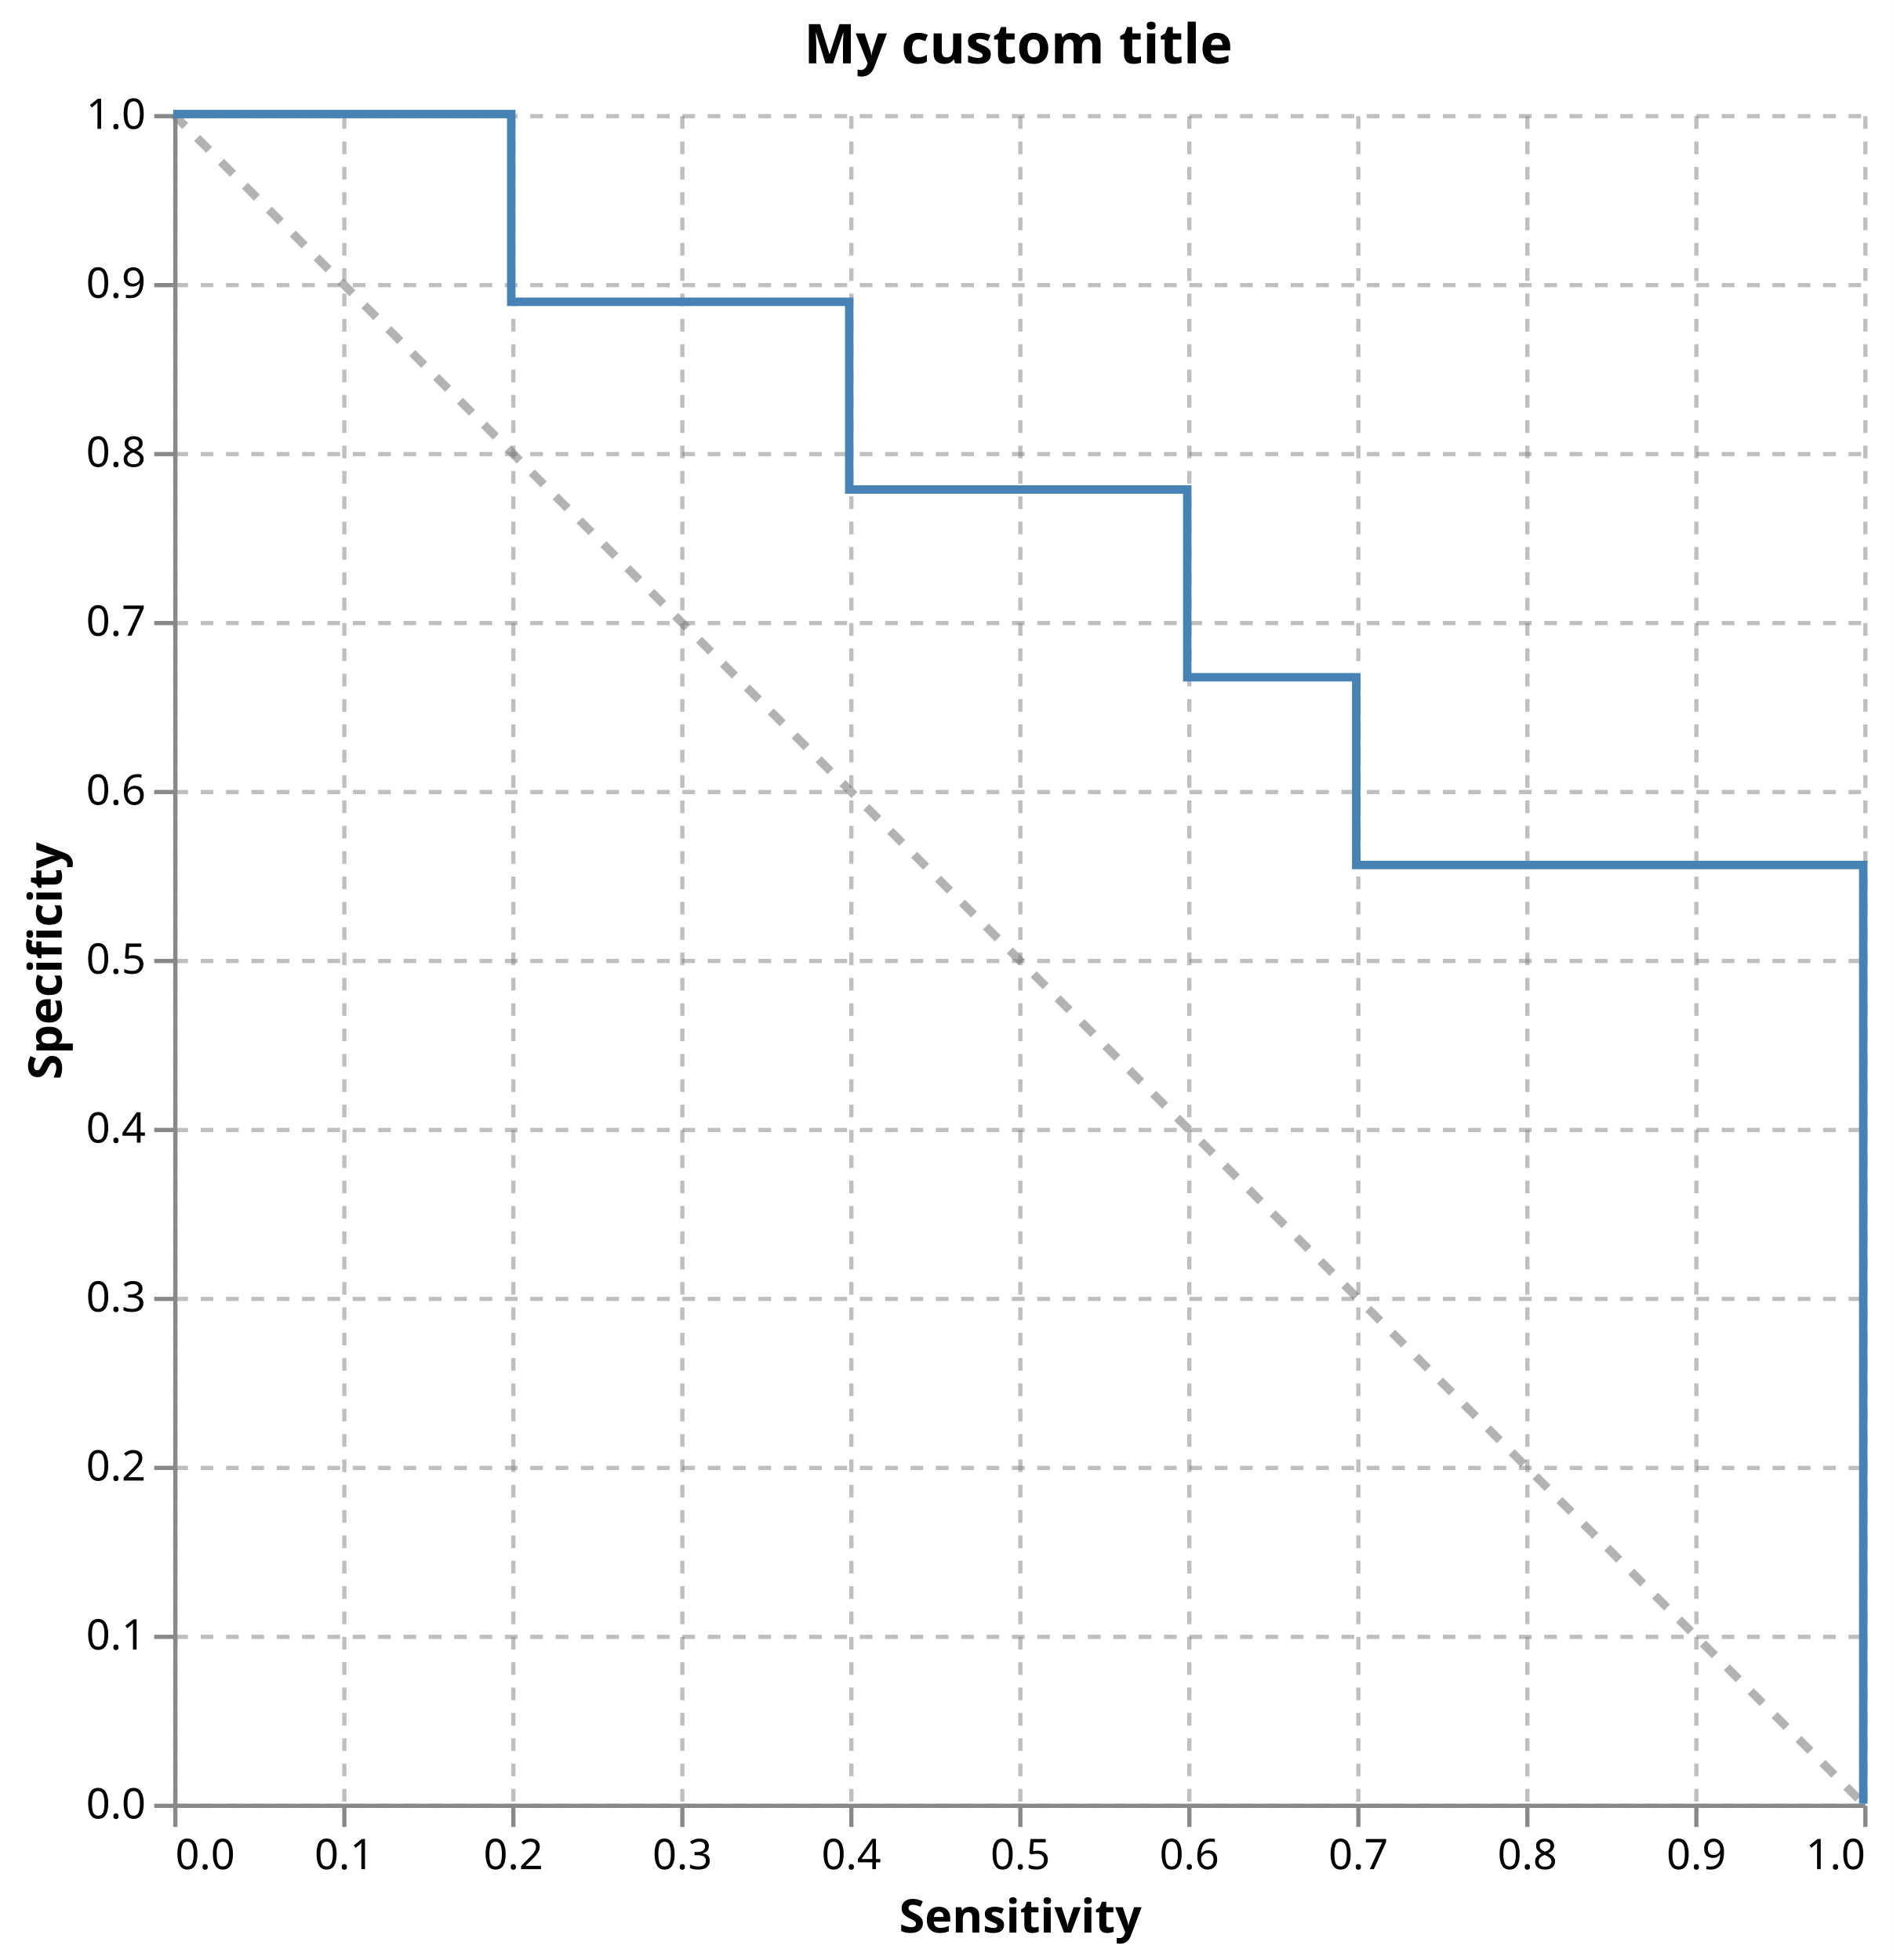
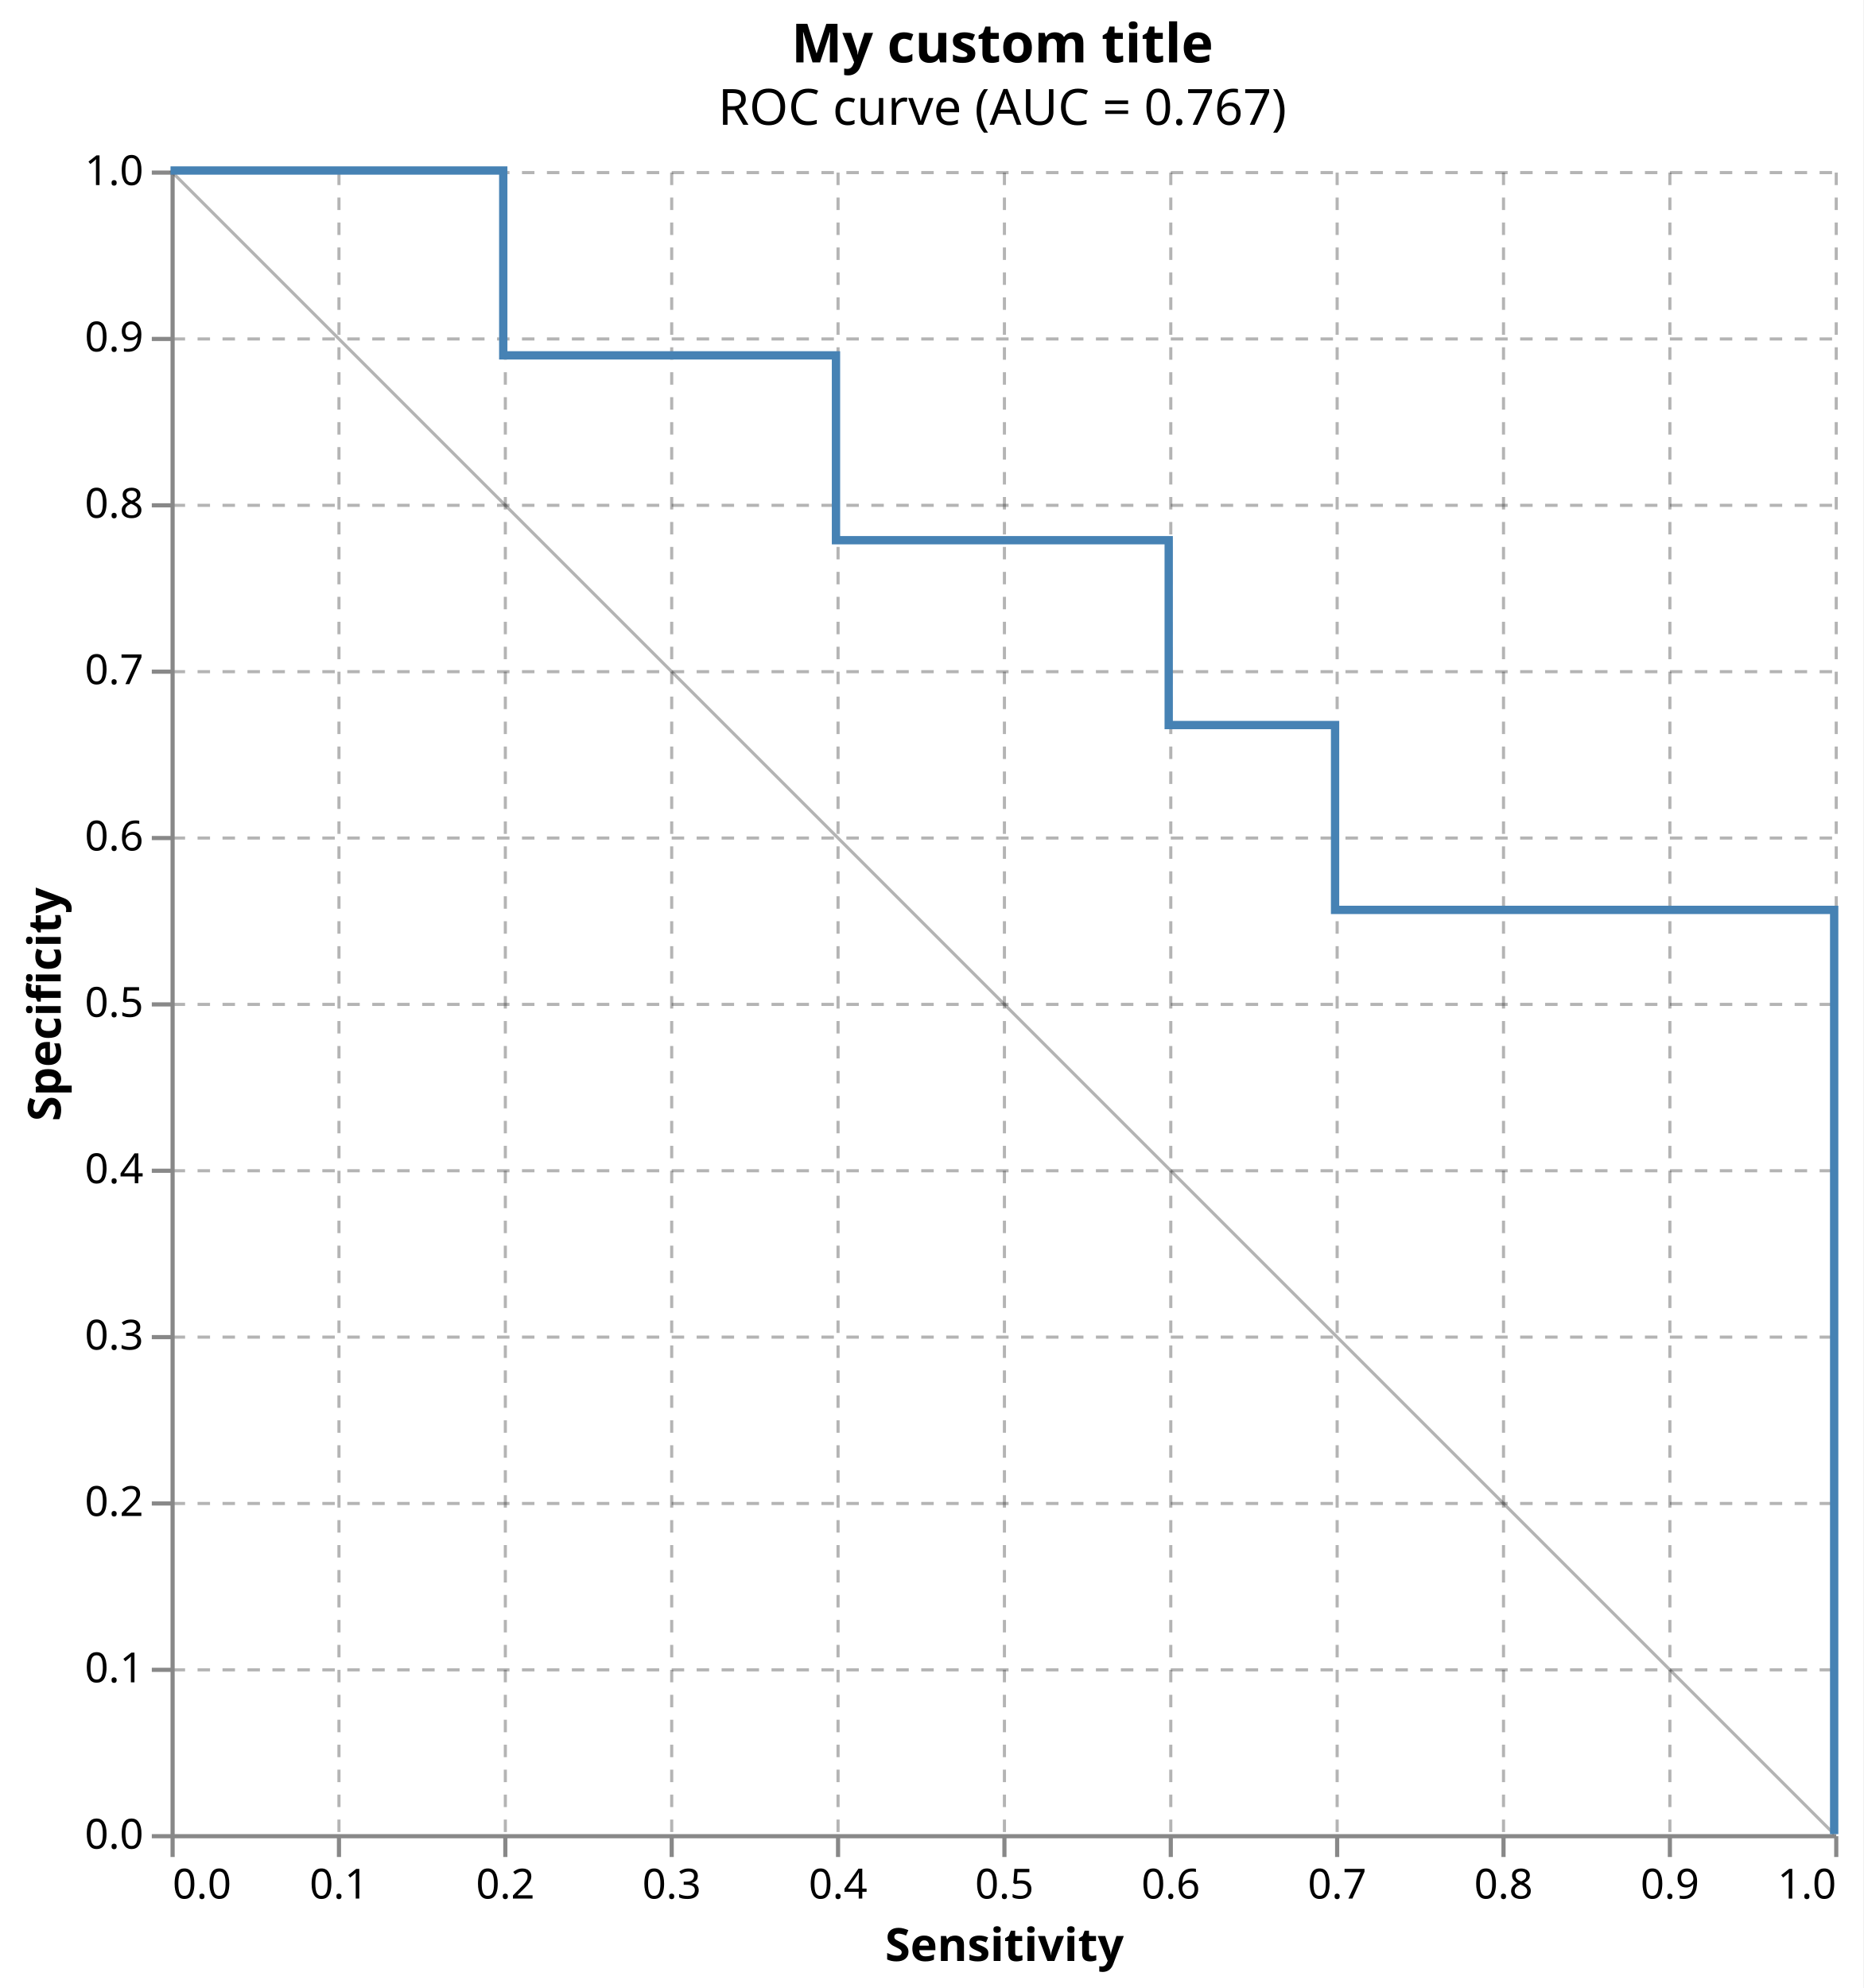
- <svg xmlns="http://www.w3.org/2000/svg" version="1.1" class="marks" width="448" height="464" viewBox="0 0 448 464">
-   <rect width="448" height="464" fill="white" />
-   <g fill="none" stroke-miterlimit="10" transform="translate(41,27)">
+ <svg xmlns="http://www.w3.org/2000/svg" version="1.1" class="marks" width="448" height="478" viewBox="0 0 448 478">
+   <rect width="448" height="478" fill="white" />
+   <g fill="none" stroke-miterlimit="10" transform="translate(41,41)">
    <g class="mark-group role-frame root" role="graphics-object" aria-roledescription="group mark container">
      <g transform="translate(0,0)">
        <path class="background" aria-hidden="true" d="M0,0h400v400h-400Z" stroke="#ddd" stroke-width="0" />
        <g>
          <g class="mark-group role-axis" aria-hidden="true">
            <g transform="translate(0.5,400.5)">
              <path class="background" aria-hidden="true" d="M0,0h0v0h0Z" pointer-events="none" />
              <g>
                <g class="mark-rule role-axis-grid" pointer-events="none">
-                   <line transform="translate(0,-400)" x2="0" y2="400" stroke="gray" stroke-opacity="0.5" stroke-width="1" stroke-dasharray="3,3" opacity="1" />
-                   <line transform="translate(40,-400)" x2="0" y2="400" stroke="gray" stroke-opacity="0.5" stroke-width="1" stroke-dasharray="3,3" opacity="1" />
-                   <line transform="translate(80,-400)" x2="0" y2="400" stroke="gray" stroke-opacity="0.5" stroke-width="1" stroke-dasharray="3,3" opacity="1" />
-                   <line transform="translate(120,-400)" x2="0" y2="400" stroke="gray" stroke-opacity="0.5" stroke-width="1" stroke-dasharray="3,3" opacity="1" />
-                   <line transform="translate(160,-400)" x2="0" y2="400" stroke="gray" stroke-opacity="0.5" stroke-width="1" stroke-dasharray="3,3" opacity="1" />
-                   <line transform="translate(200,-400)" x2="0" y2="400" stroke="gray" stroke-opacity="0.5" stroke-width="1" stroke-dasharray="3,3" opacity="1" />
-                   <line transform="translate(240,-400)" x2="0" y2="400" stroke="gray" stroke-opacity="0.5" stroke-width="1" stroke-dasharray="3,3" opacity="1" />
-                   <line transform="translate(280,-400)" x2="0" y2="400" stroke="gray" stroke-opacity="0.5" stroke-width="1" stroke-dasharray="3,3" opacity="1" />
-                   <line transform="translate(320,-400)" x2="0" y2="400" stroke="gray" stroke-opacity="0.5" stroke-width="1" stroke-dasharray="3,3" opacity="1" />
-                   <line transform="translate(360,-400)" x2="0" y2="400" stroke="gray" stroke-opacity="0.5" stroke-width="1" stroke-dasharray="3,3" opacity="1" />
-                   <line transform="translate(400,-400)" x2="0" y2="400" stroke="gray" stroke-opacity="0.5" stroke-width="1" stroke-dasharray="3,3" opacity="1" />
+                   <line transform="translate(0,-400)" x2="0" y2="400" stroke="#444" stroke-opacity="0.4" stroke-width="0.75" stroke-dasharray="3,3" opacity="1" />
+                   <line transform="translate(40,-400)" x2="0" y2="400" stroke="#444" stroke-opacity="0.4" stroke-width="0.75" stroke-dasharray="3,3" opacity="1" />
+                   <line transform="translate(80,-400)" x2="0" y2="400" stroke="#444" stroke-opacity="0.4" stroke-width="0.75" stroke-dasharray="3,3" opacity="1" />
+                   <line transform="translate(120,-400)" x2="0" y2="400" stroke="#444" stroke-opacity="0.4" stroke-width="0.75" stroke-dasharray="3,3" opacity="1" />
+                   <line transform="translate(160,-400)" x2="0" y2="400" stroke="#444" stroke-opacity="0.4" stroke-width="0.75" stroke-dasharray="3,3" opacity="1" />
+                   <line transform="translate(200,-400)" x2="0" y2="400" stroke="#444" stroke-opacity="0.4" stroke-width="0.75" stroke-dasharray="3,3" opacity="1" />
+                   <line transform="translate(240,-400)" x2="0" y2="400" stroke="#444" stroke-opacity="0.4" stroke-width="0.75" stroke-dasharray="3,3" opacity="1" />
+                   <line transform="translate(280,-400)" x2="0" y2="400" stroke="#444" stroke-opacity="0.4" stroke-width="0.75" stroke-dasharray="3,3" opacity="1" />
+                   <line transform="translate(320,-400)" x2="0" y2="400" stroke="#444" stroke-opacity="0.4" stroke-width="0.75" stroke-dasharray="3,3" opacity="1" />
+                   <line transform="translate(360,-400)" x2="0" y2="400" stroke="#444" stroke-opacity="0.4" stroke-width="0.75" stroke-dasharray="3,3" opacity="1" />
+                   <line transform="translate(400,-400)" x2="0" y2="400" stroke="#444" stroke-opacity="0.4" stroke-width="0.75" stroke-dasharray="3,3" opacity="1" />
                </g>
              </g>
              <path class="foreground" aria-hidden="true" d="" pointer-events="none" display="none" />
            </g>
          </g>
          <g class="mark-group role-axis" aria-hidden="true">
            <g transform="translate(0.5,0.5)">
              <path class="background" aria-hidden="true" d="M0,0h0v0h0Z" pointer-events="none" />
              <g>
                <g class="mark-rule role-axis-grid" pointer-events="none">
-                   <line transform="translate(0,400)" x2="400" y2="0" stroke="gray" stroke-opacity="0.5" stroke-width="1" stroke-dasharray="3,3" opacity="1" />
-                   <line transform="translate(0,360)" x2="400" y2="0" stroke="gray" stroke-opacity="0.5" stroke-width="1" stroke-dasharray="3,3" opacity="1" />
-                   <line transform="translate(0,320)" x2="400" y2="0" stroke="gray" stroke-opacity="0.5" stroke-width="1" stroke-dasharray="3,3" opacity="1" />
-                   <line transform="translate(0,280)" x2="400" y2="0" stroke="gray" stroke-opacity="0.5" stroke-width="1" stroke-dasharray="3,3" opacity="1" />
-                   <line transform="translate(0,240)" x2="400" y2="0" stroke="gray" stroke-opacity="0.5" stroke-width="1" stroke-dasharray="3,3" opacity="1" />
-                   <line transform="translate(0,200)" x2="400" y2="0" stroke="gray" stroke-opacity="0.5" stroke-width="1" stroke-dasharray="3,3" opacity="1" />
-                   <line transform="translate(0,160)" x2="400" y2="0" stroke="gray" stroke-opacity="0.5" stroke-width="1" stroke-dasharray="3,3" opacity="1" />
-                   <line transform="translate(0,120)" x2="400" y2="0" stroke="gray" stroke-opacity="0.5" stroke-width="1" stroke-dasharray="3,3" opacity="1" />
-                   <line transform="translate(0,80)" x2="400" y2="0" stroke="gray" stroke-opacity="0.5" stroke-width="1" stroke-dasharray="3,3" opacity="1" />
-                   <line transform="translate(0,40)" x2="400" y2="0" stroke="gray" stroke-opacity="0.5" stroke-width="1" stroke-dasharray="3,3" opacity="1" />
-                   <line transform="translate(0,0)" x2="400" y2="0" stroke="gray" stroke-opacity="0.5" stroke-width="1" stroke-dasharray="3,3" opacity="1" />
+                   <line transform="translate(0,400)" x2="400" y2="0" stroke="#444" stroke-opacity="0.4" stroke-width="0.75" stroke-dasharray="3,3" opacity="1" />
+                   <line transform="translate(0,360)" x2="400" y2="0" stroke="#444" stroke-opacity="0.4" stroke-width="0.75" stroke-dasharray="3,3" opacity="1" />
+                   <line transform="translate(0,320)" x2="400" y2="0" stroke="#444" stroke-opacity="0.4" stroke-width="0.75" stroke-dasharray="3,3" opacity="1" />
+                   <line transform="translate(0,280)" x2="400" y2="0" stroke="#444" stroke-opacity="0.4" stroke-width="0.75" stroke-dasharray="3,3" opacity="1" />
+                   <line transform="translate(0,240)" x2="400" y2="0" stroke="#444" stroke-opacity="0.4" stroke-width="0.75" stroke-dasharray="3,3" opacity="1" />
+                   <line transform="translate(0,200)" x2="400" y2="0" stroke="#444" stroke-opacity="0.4" stroke-width="0.75" stroke-dasharray="3,3" opacity="1" />
+                   <line transform="translate(0,160)" x2="400" y2="0" stroke="#444" stroke-opacity="0.4" stroke-width="0.75" stroke-dasharray="3,3" opacity="1" />
+                   <line transform="translate(0,120)" x2="400" y2="0" stroke="#444" stroke-opacity="0.4" stroke-width="0.75" stroke-dasharray="3,3" opacity="1" />
+                   <line transform="translate(0,80)" x2="400" y2="0" stroke="#444" stroke-opacity="0.4" stroke-width="0.75" stroke-dasharray="3,3" opacity="1" />
+                   <line transform="translate(0,40)" x2="400" y2="0" stroke="#444" stroke-opacity="0.4" stroke-width="0.75" stroke-dasharray="3,3" opacity="1" />
+                   <line transform="translate(0,0)" x2="400" y2="0" stroke="#444" stroke-opacity="0.4" stroke-width="0.75" stroke-dasharray="3,3" opacity="1" />
                </g>
              </g>
              <path class="foreground" aria-hidden="true" d="" pointer-events="none" display="none" />
            </g>
          </g>
          <g class="mark-group role-axis" role="graphics-symbol" aria-roledescription="axis" aria-label="X-axis titled 'Sensitivity' for a linear scale with values from 0.0 to 1.0">
            <g transform="translate(0.5,400.5)">
              <path class="background" aria-hidden="true" d="M0,0h0v0h0Z" pointer-events="none" />
              <g>
                <g class="mark-rule role-axis-tick" pointer-events="none">
                  <line transform="translate(0,0)" x2="0" y2="5" stroke="#888" stroke-width="1" opacity="1" />
                  <line transform="translate(40,0)" x2="0" y2="5" stroke="#888" stroke-width="1" opacity="1" />
                  <line transform="translate(80,0)" x2="0" y2="5" stroke="#888" stroke-width="1" opacity="1" />
                  <line transform="translate(120,0)" x2="0" y2="5" stroke="#888" stroke-width="1" opacity="1" />
                  <line transform="translate(160,0)" x2="0" y2="5" stroke="#888" stroke-width="1" opacity="1" />
                  <line transform="translate(200,0)" x2="0" y2="5" stroke="#888" stroke-width="1" opacity="1" />
                  <line transform="translate(240,0)" x2="0" y2="5" stroke="#888" stroke-width="1" opacity="1" />
                  <line transform="translate(280,0)" x2="0" y2="5" stroke="#888" stroke-width="1" opacity="1" />
                  <line transform="translate(320,0)" x2="0" y2="5" stroke="#888" stroke-width="1" opacity="1" />
                  <line transform="translate(360,0)" x2="0" y2="5" stroke="#888" stroke-width="1" opacity="1" />
                  <line transform="translate(400,0)" x2="0" y2="5" stroke="#888" stroke-width="1" opacity="1" />
                </g>
                <g class="mark-text role-axis-label" pointer-events="none">
                  <text text-anchor="start" transform="translate(0,15)" font-family="sans-serif" font-size="10px" fill="#000" opacity="1">0.0</text>
                  <text text-anchor="middle" transform="translate(40,15)" font-family="sans-serif" font-size="10px" fill="#000" opacity="1">0.1</text>
                  <text text-anchor="middle" transform="translate(80,15)" font-family="sans-serif" font-size="10px" fill="#000" opacity="1">0.2</text>
                  <text text-anchor="middle" transform="translate(120,15)" font-family="sans-serif" font-size="10px" fill="#000" opacity="1">0.3</text>
                  <text text-anchor="middle" transform="translate(160,15)" font-family="sans-serif" font-size="10px" fill="#000" opacity="1">0.4</text>
                  <text text-anchor="middle" transform="translate(200,15)" font-family="sans-serif" font-size="10px" fill="#000" opacity="1">0.5</text>
                  <text text-anchor="middle" transform="translate(240,15)" font-family="sans-serif" font-size="10px" fill="#000" opacity="1">0.6</text>
                  <text text-anchor="middle" transform="translate(280,15)" font-family="sans-serif" font-size="10px" fill="#000" opacity="1">0.7</text>
                  <text text-anchor="middle" transform="translate(320,15)" font-family="sans-serif" font-size="10px" fill="#000" opacity="1">0.8</text>
                  <text text-anchor="middle" transform="translate(360,15)" font-family="sans-serif" font-size="10px" fill="#000" opacity="1">0.9</text>
                  <text text-anchor="end" transform="translate(400,15)" font-family="sans-serif" font-size="10px" fill="#000" opacity="1">1.0</text>
                </g>
                <g class="mark-rule role-axis-domain" pointer-events="none">
                  <line transform="translate(0,0)" x2="400" y2="0" stroke="#888" stroke-width="1" opacity="1" />
                </g>
                <g class="mark-text role-axis-title" pointer-events="none">
                  <text text-anchor="middle" transform="translate(200,30)" font-family="sans-serif" font-size="11px" font-weight="bold" fill="#000" opacity="1">Sensitivity</text>
                </g>
              </g>
              <path class="foreground" aria-hidden="true" d="" pointer-events="none" display="none" />
            </g>
          </g>
          <g class="mark-group role-axis" role="graphics-symbol" aria-roledescription="axis" aria-label="Y-axis titled 'Specificity' for a linear scale with values from 0.0 to 1.0">
            <g transform="translate(0.5,0.5)">
              <path class="background" aria-hidden="true" d="M0,0h0v0h0Z" pointer-events="none" />
              <g>
                <g class="mark-rule role-axis-tick" pointer-events="none">
                  <line transform="translate(0,400)" x2="-5" y2="0" stroke="#888" stroke-width="1" opacity="1" />
                  <line transform="translate(0,360)" x2="-5" y2="0" stroke="#888" stroke-width="1" opacity="1" />
                  <line transform="translate(0,320)" x2="-5" y2="0" stroke="#888" stroke-width="1" opacity="1" />
                  <line transform="translate(0,280)" x2="-5" y2="0" stroke="#888" stroke-width="1" opacity="1" />
                  <line transform="translate(0,240)" x2="-5" y2="0" stroke="#888" stroke-width="1" opacity="1" />
                  <line transform="translate(0,200)" x2="-5" y2="0" stroke="#888" stroke-width="1" opacity="1" />
                  <line transform="translate(0,160)" x2="-5" y2="0" stroke="#888" stroke-width="1" opacity="1" />
                  <line transform="translate(0,120)" x2="-5" y2="0" stroke="#888" stroke-width="1" opacity="1" />
                  <line transform="translate(0,80)" x2="-5" y2="0" stroke="#888" stroke-width="1" opacity="1" />
                  <line transform="translate(0,40)" x2="-5" y2="0" stroke="#888" stroke-width="1" opacity="1" />
                  <line transform="translate(0,0)" x2="-5" y2="0" stroke="#888" stroke-width="1" opacity="1" />
                </g>
                <g class="mark-text role-axis-label" pointer-events="none">
                  <text text-anchor="end" transform="translate(-7,403)" font-family="sans-serif" font-size="10px" fill="#000" opacity="1">0.0</text>
                  <text text-anchor="end" transform="translate(-7,363)" font-family="sans-serif" font-size="10px" fill="#000" opacity="1">0.1</text>
                  <text text-anchor="end" transform="translate(-7,323)" font-family="sans-serif" font-size="10px" fill="#000" opacity="1">0.2</text>
                  <text text-anchor="end" transform="translate(-7,283)" font-family="sans-serif" font-size="10px" fill="#000" opacity="1">0.3</text>
                  <text text-anchor="end" transform="translate(-7,243)" font-family="sans-serif" font-size="10px" fill="#000" opacity="1">0.4</text>
                  <text text-anchor="end" transform="translate(-7,203)" font-family="sans-serif" font-size="10px" fill="#000" opacity="1">0.5</text>
                  <text text-anchor="end" transform="translate(-7,163)" font-family="sans-serif" font-size="10px" fill="#000" opacity="1">0.6</text>
                  <text text-anchor="end" transform="translate(-7,123)" font-family="sans-serif" font-size="10px" fill="#000" opacity="1">0.7</text>
                  <text text-anchor="end" transform="translate(-7,83)" font-family="sans-serif" font-size="10px" fill="#000" opacity="1">0.8</text>
                  <text text-anchor="end" transform="translate(-7,43)" font-family="sans-serif" font-size="10px" fill="#000" opacity="1">0.9</text>
                  <text text-anchor="end" transform="translate(-7,3)" font-family="sans-serif" font-size="10px" fill="#000" opacity="1">1.0</text>
                </g>
                <g class="mark-rule role-axis-domain" pointer-events="none">
                  <line transform="translate(0,400)" x2="0" y2="-400" stroke="#888" stroke-width="1" opacity="1" />
                </g>
                <g class="mark-text role-axis-title" pointer-events="none">
                  <text text-anchor="middle" transform="translate(-24.90137,200) rotate(-90) translate(0,-2)" font-family="sans-serif" font-size="11px" font-weight="bold" fill="#000" opacity="1">Specificity</text>
                </g>
              </g>
              <path class="foreground" aria-hidden="true" d="" pointer-events="none" display="none" />
            </g>
          </g>
          <g class="mark-line role-mark layer_0_marks" role="graphics-object" aria-roledescription="line mark container">
-             <path aria-label="x: 0; y: 1" role="graphics-symbol" aria-roledescription="line mark" d="M0,0L400,400" stroke="gray" stroke-width="2" stroke-dasharray="4,4" opacity="0.6" />
+             <path aria-label="x: 0; y: 1" role="graphics-symbol" aria-roledescription="line mark" d="M0,0L400,400" stroke="#444" stroke-width="0.75" opacity="0.4" />
          </g>
          <g class="mark-line role-mark layer_1_marks" role="graphics-object" aria-roledescription="line mark container">
            <path aria-label="Sensitivity: 0; Specificity: 1; sensitivity: 0.000; specificity: 1.000" role="graphics-symbol" aria-roledescription="line mark" d="M0,0L40,0L80,0L80,44.444L120,44.444L160,44.444L160,88.889L200,88.889L240,88.889L240,133.333L280,133.333L280,177.778L320,177.778L360,177.778L400,177.778L400,222.222L400,266.667L400,311.111L400,355.556L400,400L400,400" stroke="steelblue" stroke-width="2" />
          </g>
          <g class="mark-group role-title">
-             <g transform="translate(200,-22)">
+             <g transform="translate(200,-36)">
              <path class="background" aria-hidden="true" d="M0,0h0v0h0Z" pointer-events="none" />
              <g>
                <g class="mark-text role-title-text" role="graphics-symbol" aria-roledescription="title" aria-label="Title text 'My custom title'" pointer-events="none">
                  <text text-anchor="middle" transform="translate(0,10)" font-family="sans-serif" font-size="13px" font-weight="bold" fill="#000" opacity="1">My custom title</text>
+                 </g>
+                 <g class="mark-text role-title-subtitle" role="graphics-symbol" aria-roledescription="subtitle" aria-label="Subtitle text 'ROC curve  (AUC = 0.767)'" pointer-events="none">
+                   <text text-anchor="middle" transform="translate(0,25)" font-family="sans-serif" font-size="12px" fill="#000" opacity="1">ROC curve  (AUC = 0.767)</text>
                </g>
              </g>
              <path class="foreground" aria-hidden="true" d="" pointer-events="none" display="none" />
            </g>
          </g>
        </g>
        <path class="foreground" aria-hidden="true" d="" display="none" />
      </g>
    </g>
  </g>
</svg>
